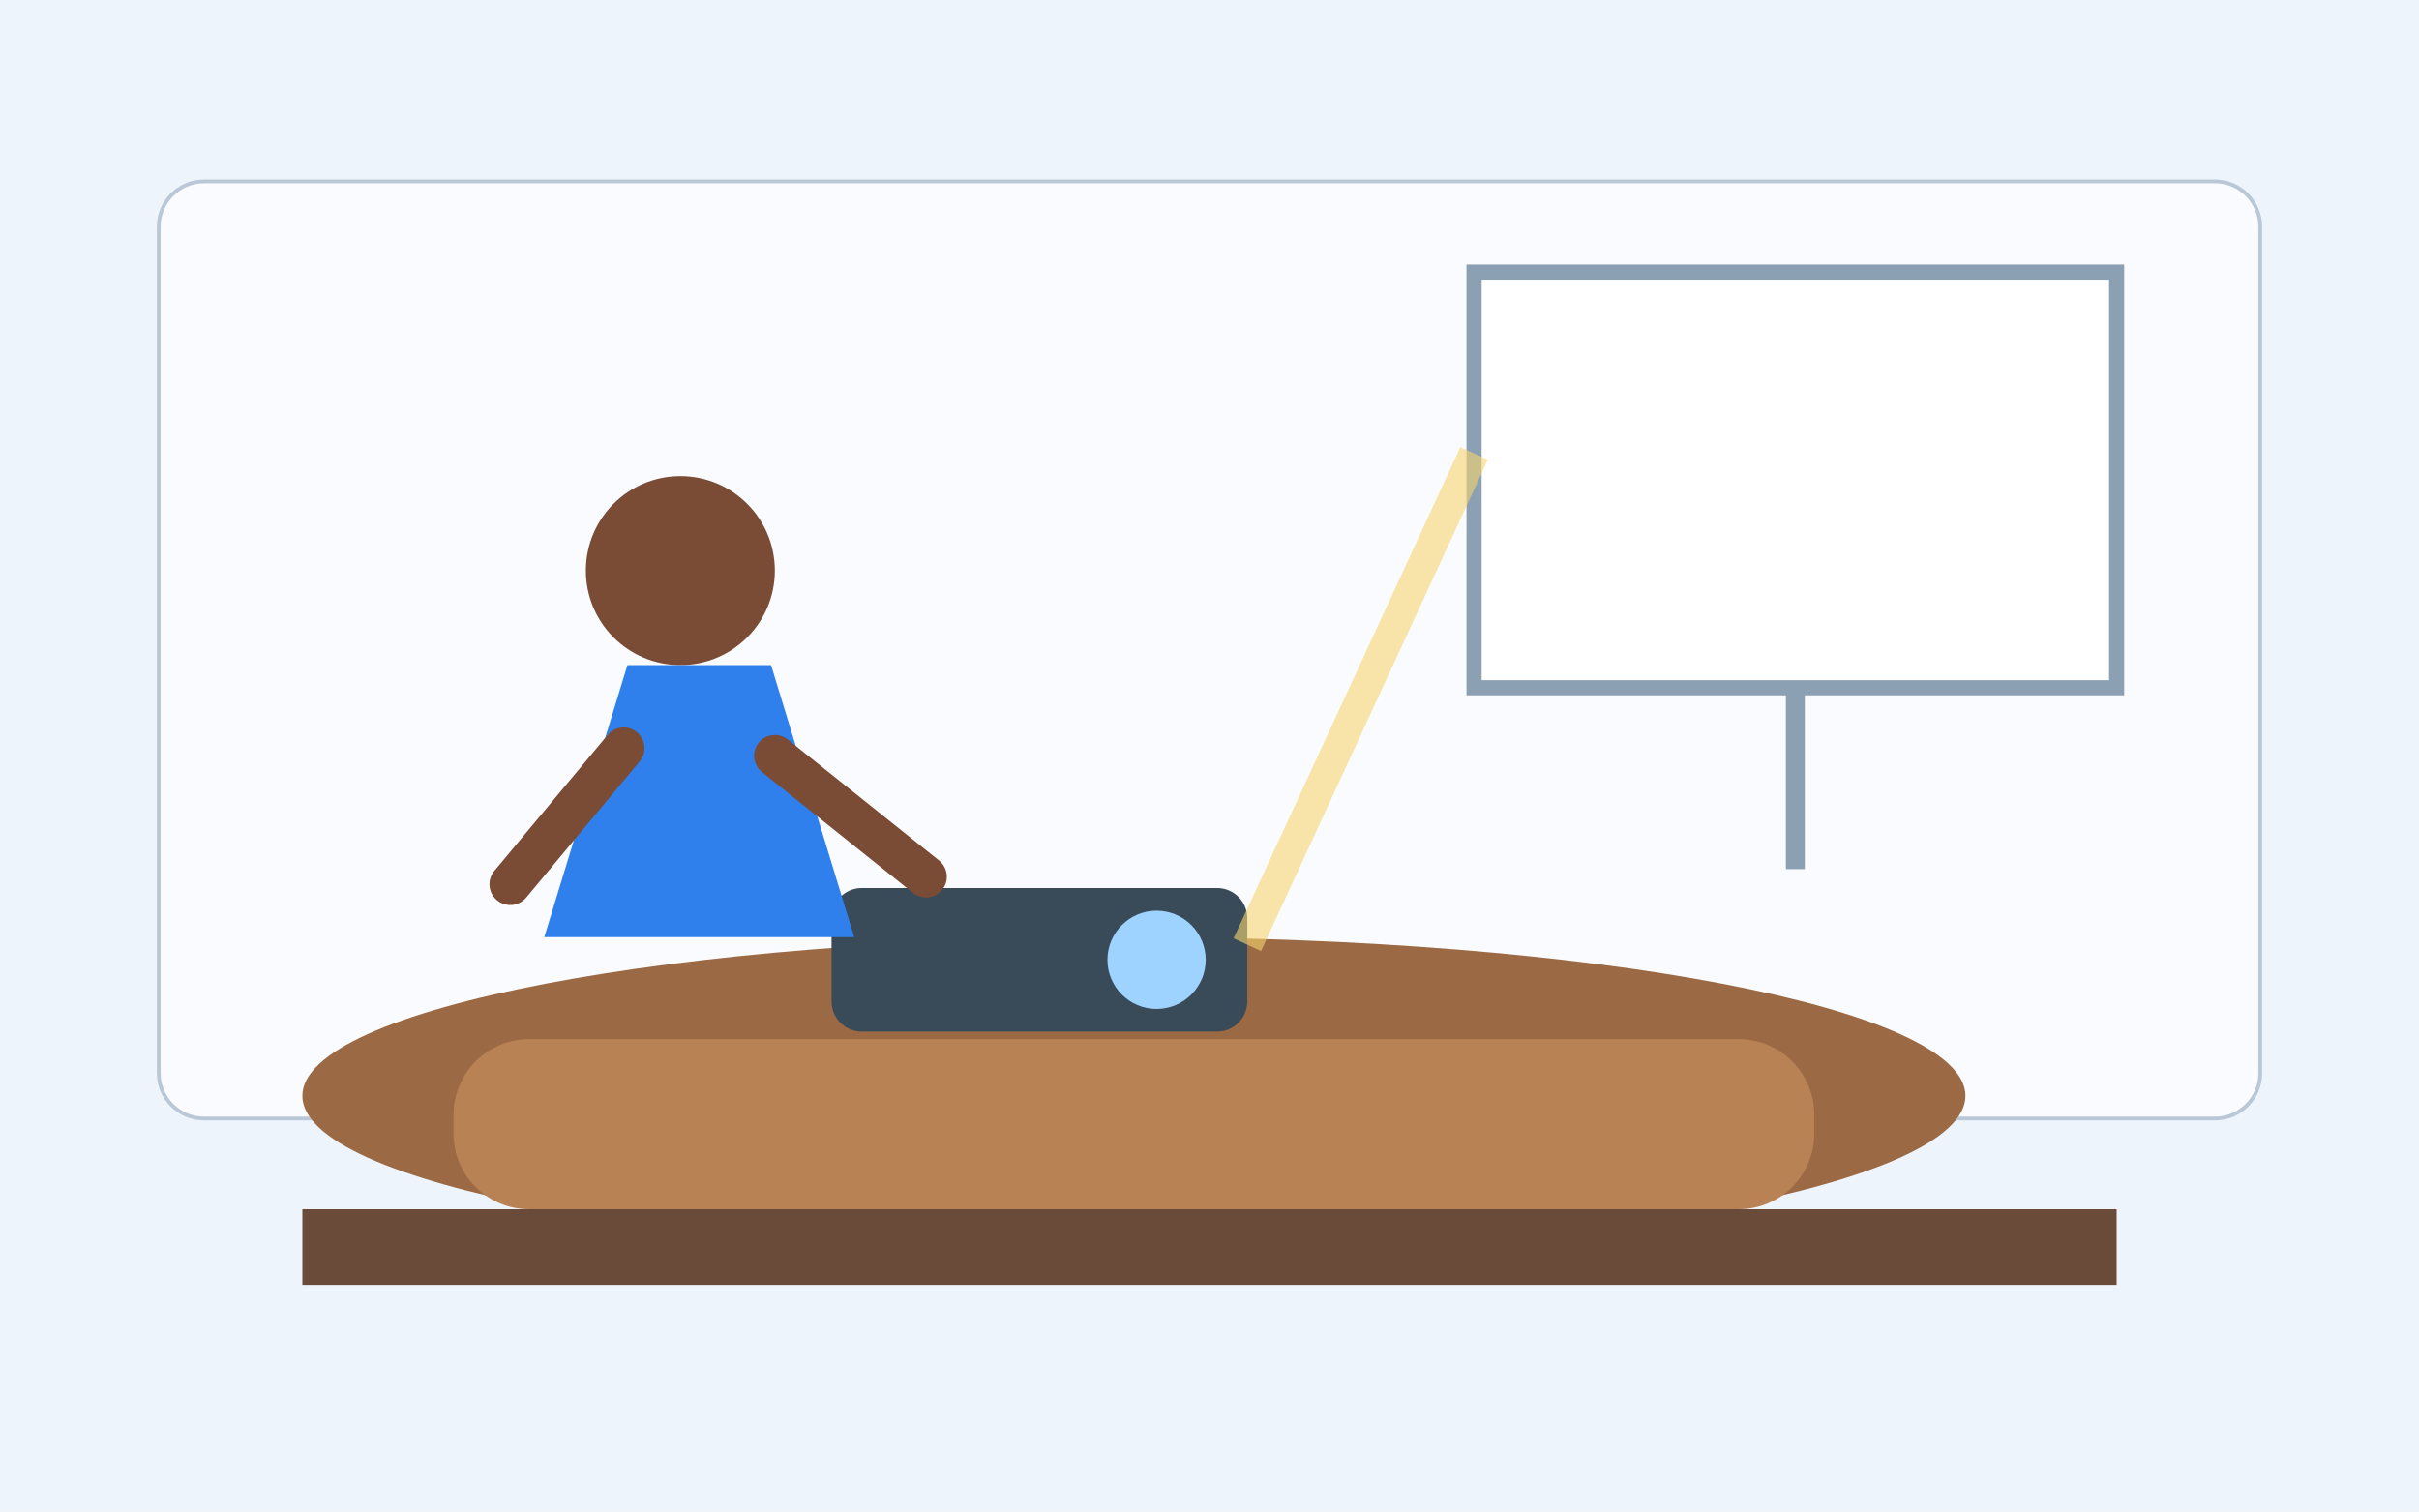
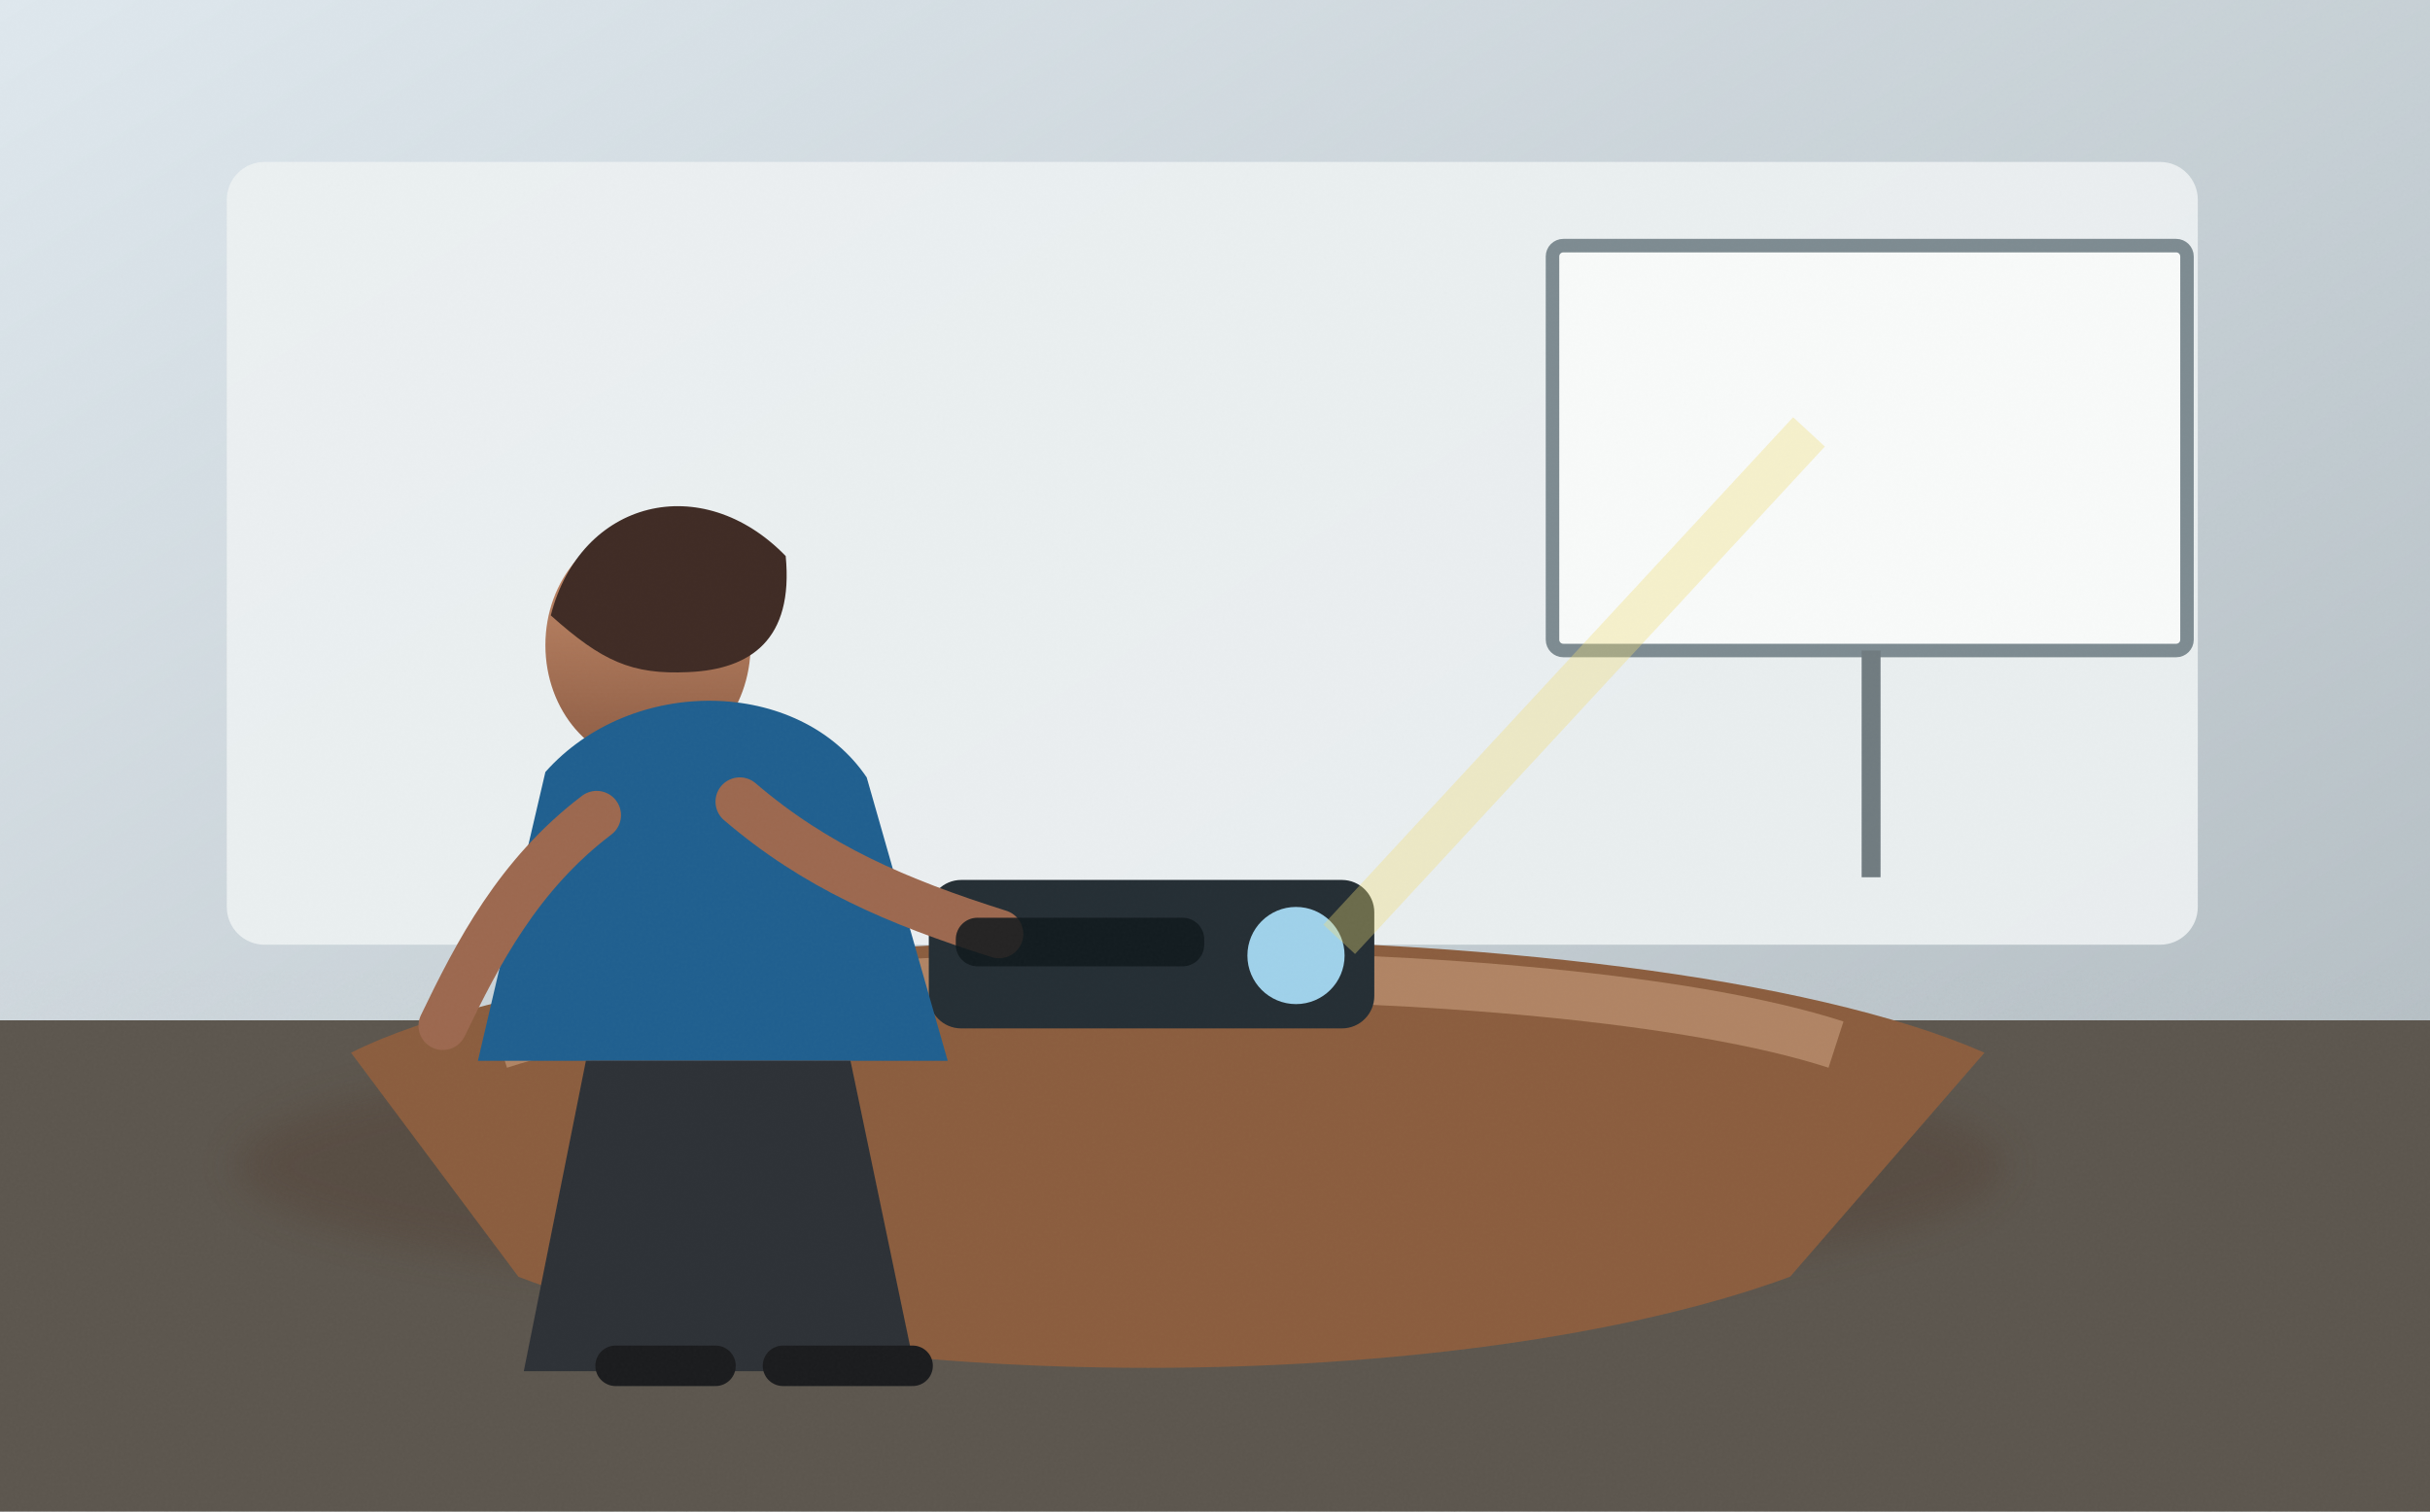
- <svg xmlns="http://www.w3.org/2000/svg" viewBox="0 0 640 400" role="img" aria-labelledby="title desc">
-   <rect width="640" height="400" fill="#eef4fb" />
-   <rect x="42" y="48" width="556" height="248" rx="12" fill="#f9fbff" stroke="#b9c7d6" />
-   <rect x="390" y="72" width="170" height="110" fill="#ffffff" stroke="#8ca0b3" stroke-width="4" />
-   <line x1="475" y1="182" x2="475" y2="230" stroke="#8ca0b3" stroke-width="5" />
-   <ellipse cx="300" cy="290" rx="220" ry="42" fill="#9b6a44" />
-   <rect x="120" y="275" width="360" height="45" rx="20" fill="#b98255" />
-   <rect x="220" y="235" width="110" height="38" rx="8" fill="#394b59" />
-   <circle cx="306" cy="254" r="13" fill="#9fd3ff" />
-   <path d="M330 250 L390 120" stroke="#f7d66e" stroke-width="8" opacity=".6" />
-   <circle cx="180" cy="151" r="25" fill="#7a4b35" />
-   <path d="M166 176 h38 l22 72 h-82z" fill="#2f80ed" />
-   <path d="M205 200 l40 32" stroke="#7a4b35" stroke-width="11" stroke-linecap="round" />
-   <path d="M165 198 l-30 36" stroke="#7a4b35" stroke-width="11" stroke-linecap="round" />
-   <rect x="80" y="320" width="480" height="20" fill="#6a4b39" />
+ <svg xmlns="http://www.w3.org/2000/svg" viewBox="0 0 900 560" role="img" aria-labelledby="title desc">
+   <defs>
+     <linearGradient id="wall" x1="0" y1="0" x2="1" y2="1">
+       <stop stop-color="#dfe8ee" />
+       <stop offset="1" stop-color="#aeb8bd" />
+     </linearGradient>
+     <linearGradient id="skin" x1="0" y1="0" x2="0" y2="1">
+       <stop stop-color="#c98f6d" />
+       <stop offset="1" stop-color="#8b5b43" />
+     </linearGradient>
+     <filter id="grain">
+       <feTurbulence type="fractalNoise" baseFrequency=".9" numOctaves="2" stitchTiles="stitch" />
+       <feColorMatrix type="saturate" values="0" />
+       <feComponentTransfer>
+         <feFuncA type="table" tableValues="0 .08" />
+       </feComponentTransfer>
+       <feBlend in="SourceGraphic" mode="multiply" />
+     </filter>
+     <filter id="blur">
+       <feGaussianBlur stdDeviation="7" />
+     </filter>
+   </defs>
+   <rect width="900" height="560" fill="url(#wall)" />
+   <rect y="378" width="900" height="182" fill="#8d8478" />
+   <path d="M0 378h900v182H0z" filter="url(#grain)" opacity=".35" />
+   <rect x="84" y="60" width="730" height="290" rx="14" fill="#edf1f2" opacity=".92" />
+   <rect x="575" y="91" width="235" height="150" rx="4" fill="#f8faf9" stroke="#7d8b91" stroke-width="5" />
+   <line x1="693" y1="241" x2="693" y2="325" stroke="#707b80" stroke-width="7" />
+   <ellipse cx="415" cy="432" rx="328" ry="50" fill="#4e3426" opacity=".28" filter="url(#blur)" />
+   <path d="M130 390c110-55 475-57 605 0l-72 83c-122 45-355 45-471 0z" fill="#8b5d3e" />
+   <path d="M185 387c105-34 390-34 495 0" fill="none" stroke="#c39a78" stroke-width="18" opacity=".65" />
+   <rect x="344" y="326" width="165" height="55" rx="12" fill="#242e34" />
+   <circle cx="480" cy="354" r="18" fill="#9fd1ea" />
+   <path d="M496 348 670 160" stroke="#f1dc76" stroke-width="16" opacity=".35" />
+   <ellipse cx="240" cy="239" rx="38" ry="44" fill="url(#skin)" />
+   <path d="M204 228c11-43 56-54 87-22 3 31-13 42-36 43-21 1-32-4-51-21z" fill="#3f2b24" />
+   <path d="M202 286c32-36 94-35 119 2l30 105H177z" fill="#1f5f8f" />
+   <path d="M274 297c28 24 58 37 96 49" fill="none" stroke="#9c684f" stroke-width="18" stroke-linecap="round" />
+   <path d="M221 302c-29 22-44 51-57 78" fill="none" stroke="#9c684f" stroke-width="18" stroke-linecap="round" />
+   <rect x="354" y="340" width="92" height="18" rx="8" fill="#0f171b" opacity=".85" />
+   <path d="M217 393h98l24 115H194z" fill="#2d3136" />
+   <path d="M228 506h37M290 506h48" stroke="#1a1b1d" stroke-width="15" stroke-linecap="round" />
+   <rect width="900" height="560" fill="transparent" filter="url(#grain)" opacity=".25" />
</svg>
